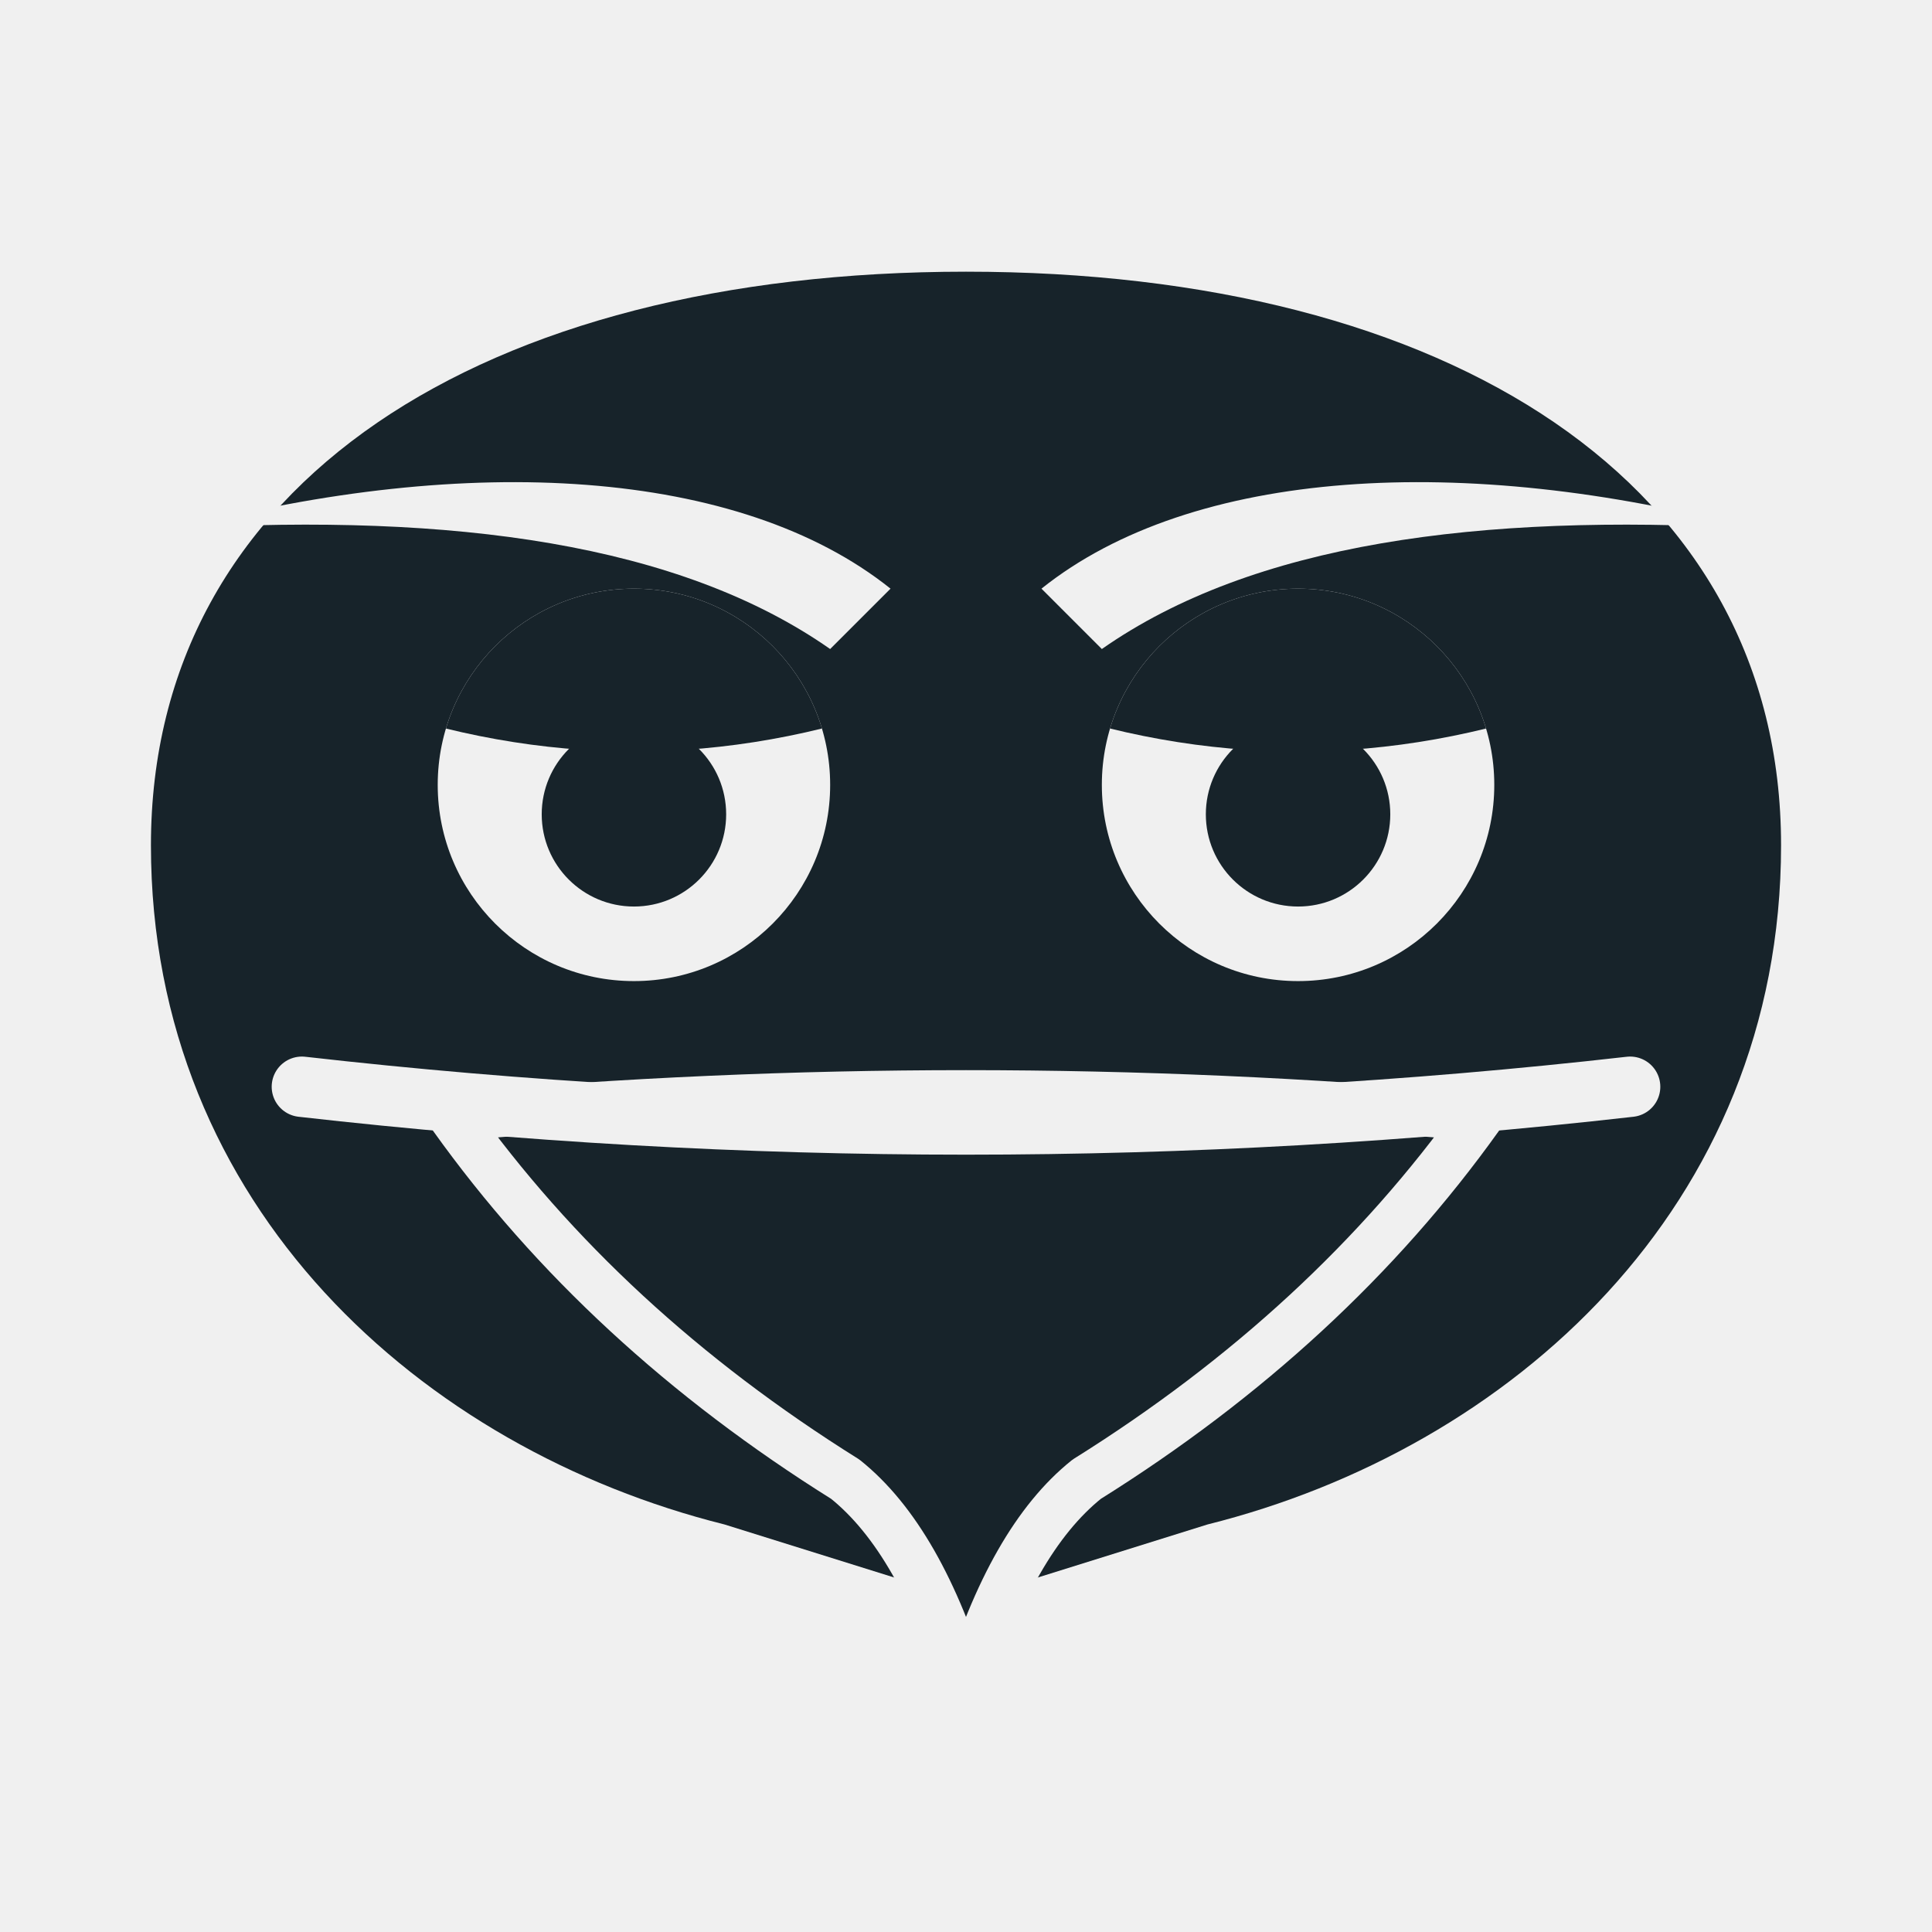
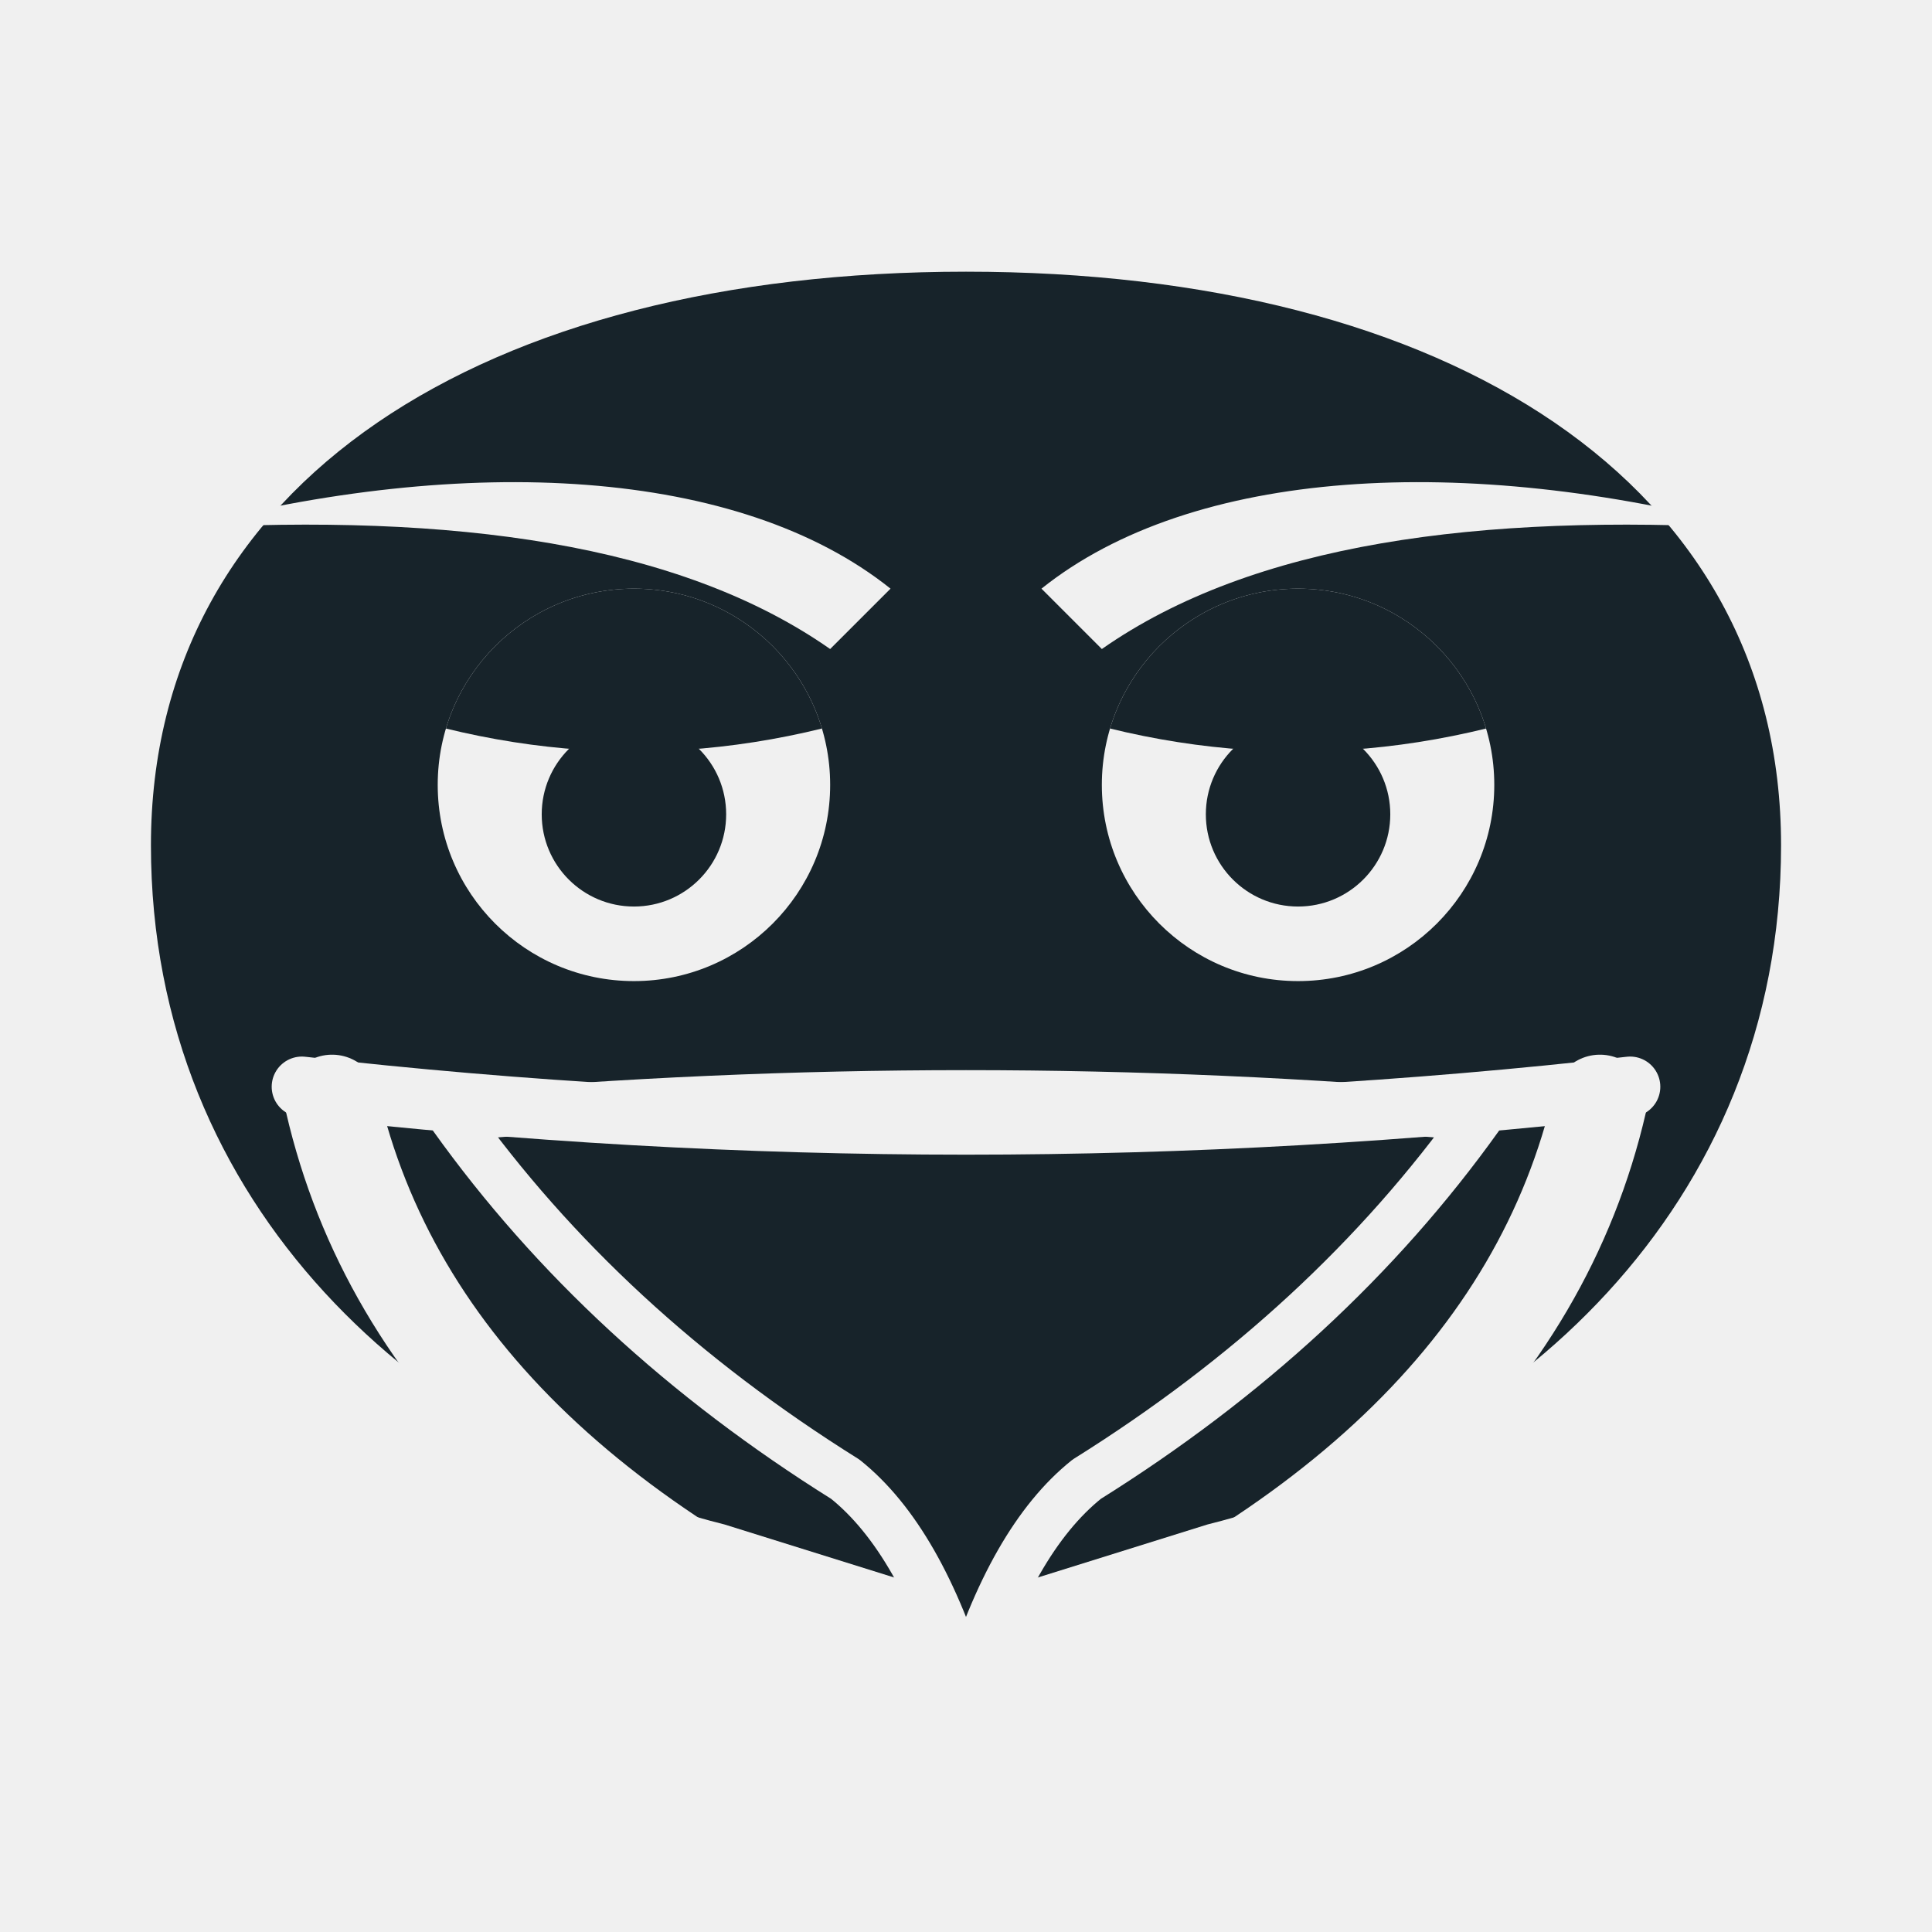
<svg xmlns="http://www.w3.org/2000/svg" viewBox="0 0 128 128" width="128" height="128" role="img" aria-label="frogmouth (one colour)">
  <g transform="translate(0 0) scale(1)">
    <mask id="m5" maskUnits="userSpaceOnUse" x="0" y="0" width="128" height="128">
      <path fill="#fff" d="M10 56C10 32 32 18 64 18C96 18 118 32 118 56C118 80 100 96 80 101L64 106L48 101C28 96 10 80 10 56Z" />
      <path fill="#fff" d="M30 74Q64 71 98 74Q88 88 72 98Q67 102 64 112Q61 102 56 98Q40 88 30 74Z" />
      <path fill="#000" d="M59 39C49 31 31 30 12 35C30 34 45 36 55 43Z" />
      <path fill="#000" d="M69 39C79 31 97 30 116 35C98 34 83 36 73 43Z" />
      <g transform="translate(42 52)">
        <clipPath id="c6">
          <circle r="13" />
        </clipPath>
        <circle r="13" fill="#000" />
        <path clip-path="url(#c6)" fill="#fff" d="M-18.2 -39H18.2V-5.46Q0 1.04 -18.2 -5.46Z" />
      </g>
      <g transform="translate(86 52)">
        <clipPath id="c7">
          <circle r="13" />
        </clipPath>
        <circle r="13" fill="#000" />
        <path clip-path="url(#c7)" fill="#fff" d="M-18.2 -39H18.2V-5.46Q0 1.04 -18.2 -5.46Z" />
      </g>
+       <path fill="none" stroke="#000" stroke-width="6.25" stroke-linecap="round" d="M22 73Q28 99 64 113Q100 99 106 73" />
      <path fill="none" stroke="#000" stroke-width="3.2" stroke-linejoin="round" d="M30 74Q64 71 98 74Q88 88 72 98Q67 102 64 112Q61 102 56 98Q40 88 30 74Z" />
      <path fill="none" stroke="#000" stroke-width="4" stroke-linecap="round" d="M20 72Q42 74.5 64 74.5Q86 74.5 108 72" />
    </mask>
    <rect width="128" height="128" fill="#17232A" mask="url(#m5)" />
    <circle cx="42" cy="53.95" r="6.11" fill="#17232A" />
    <circle cx="86" cy="53.95" r="6.11" fill="#17232A" />
  </g>
</svg>
